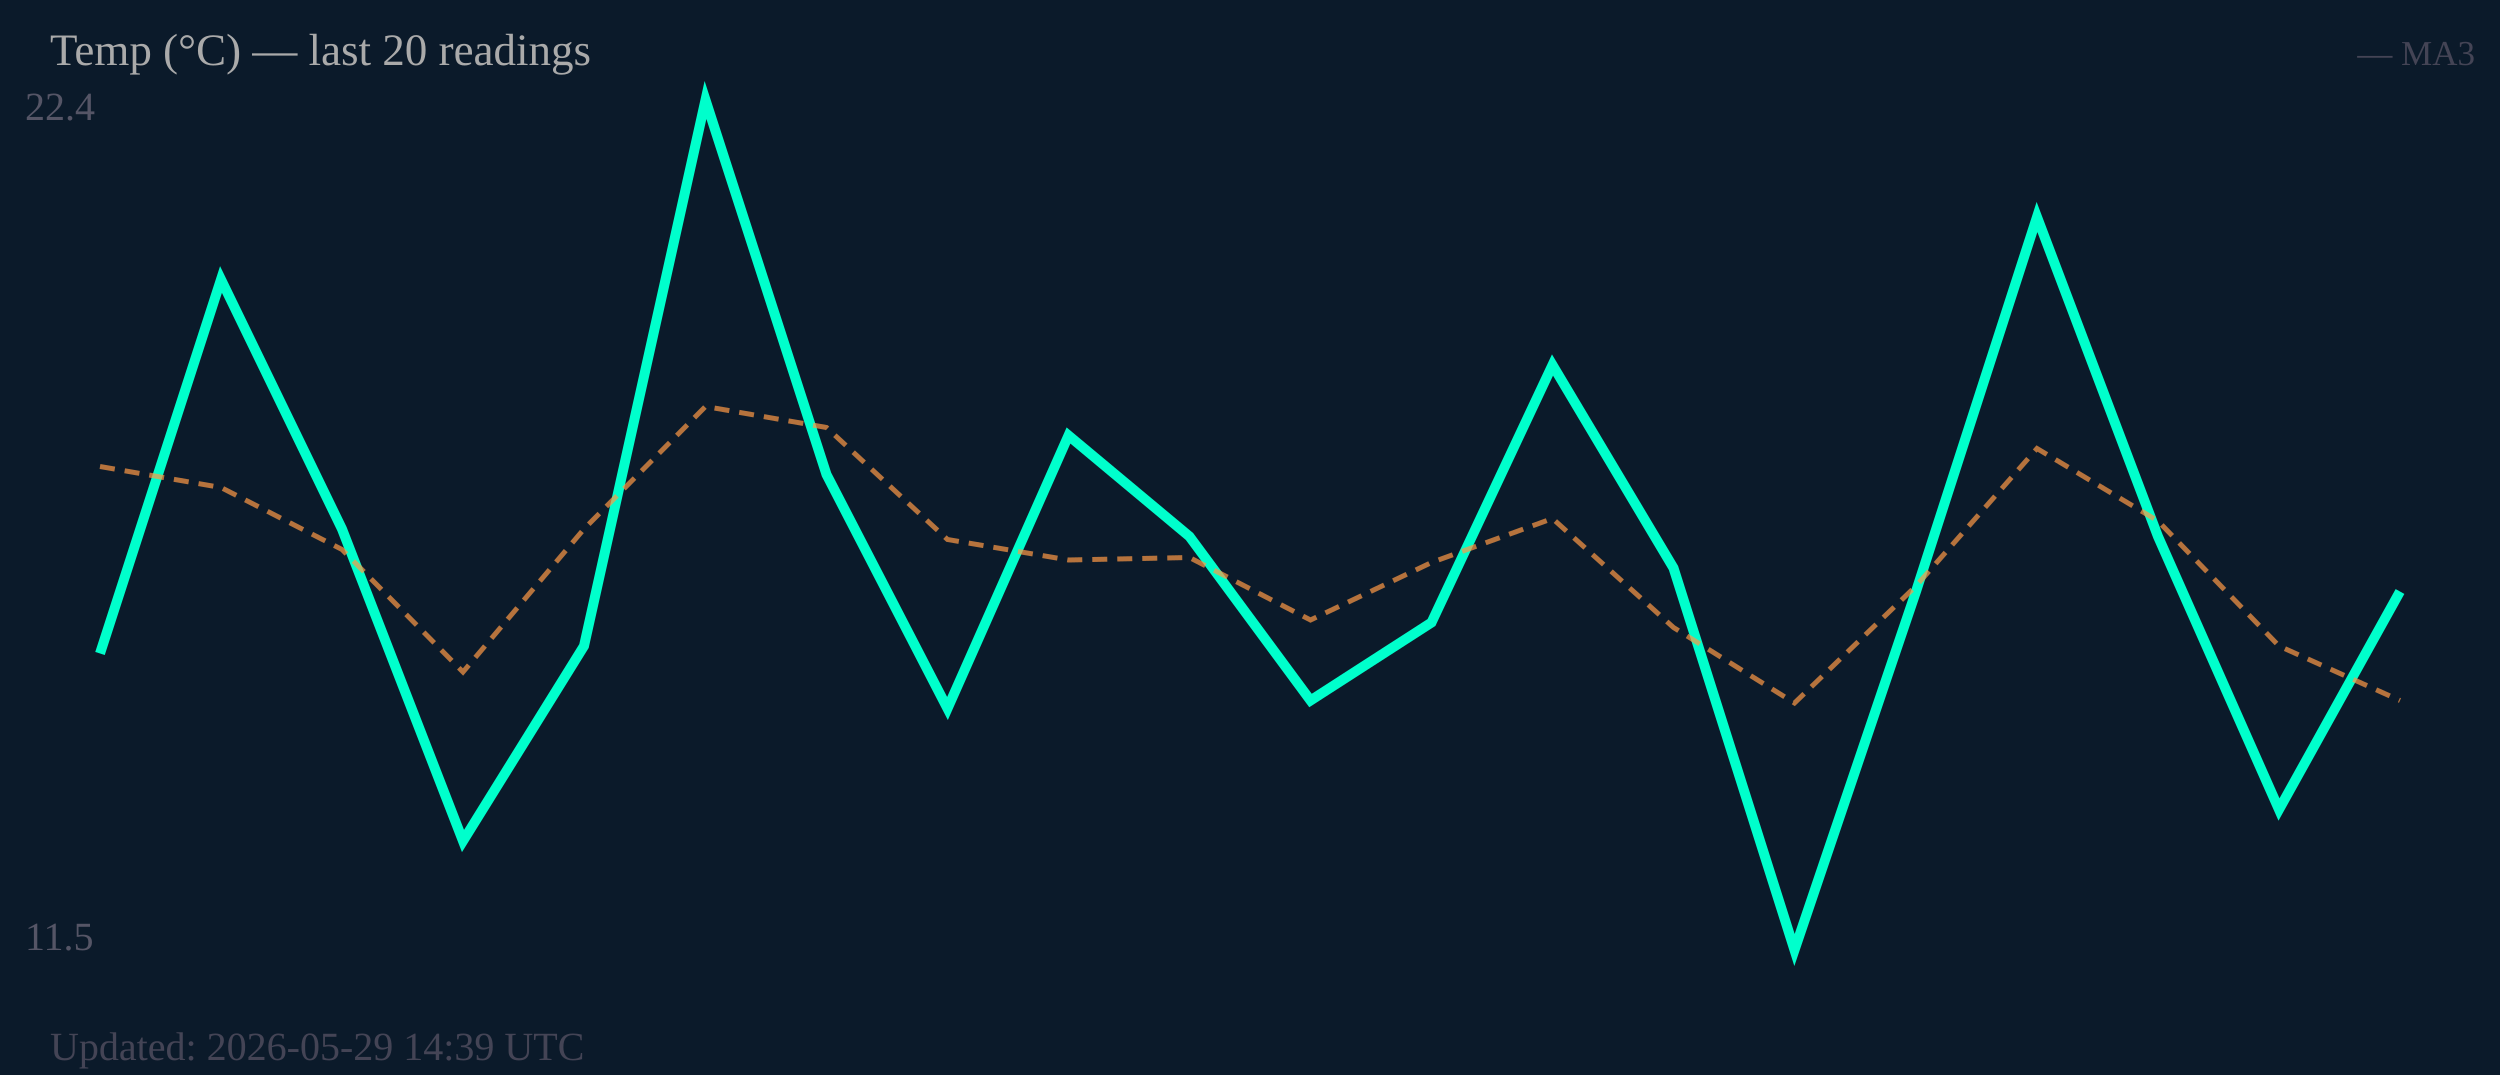
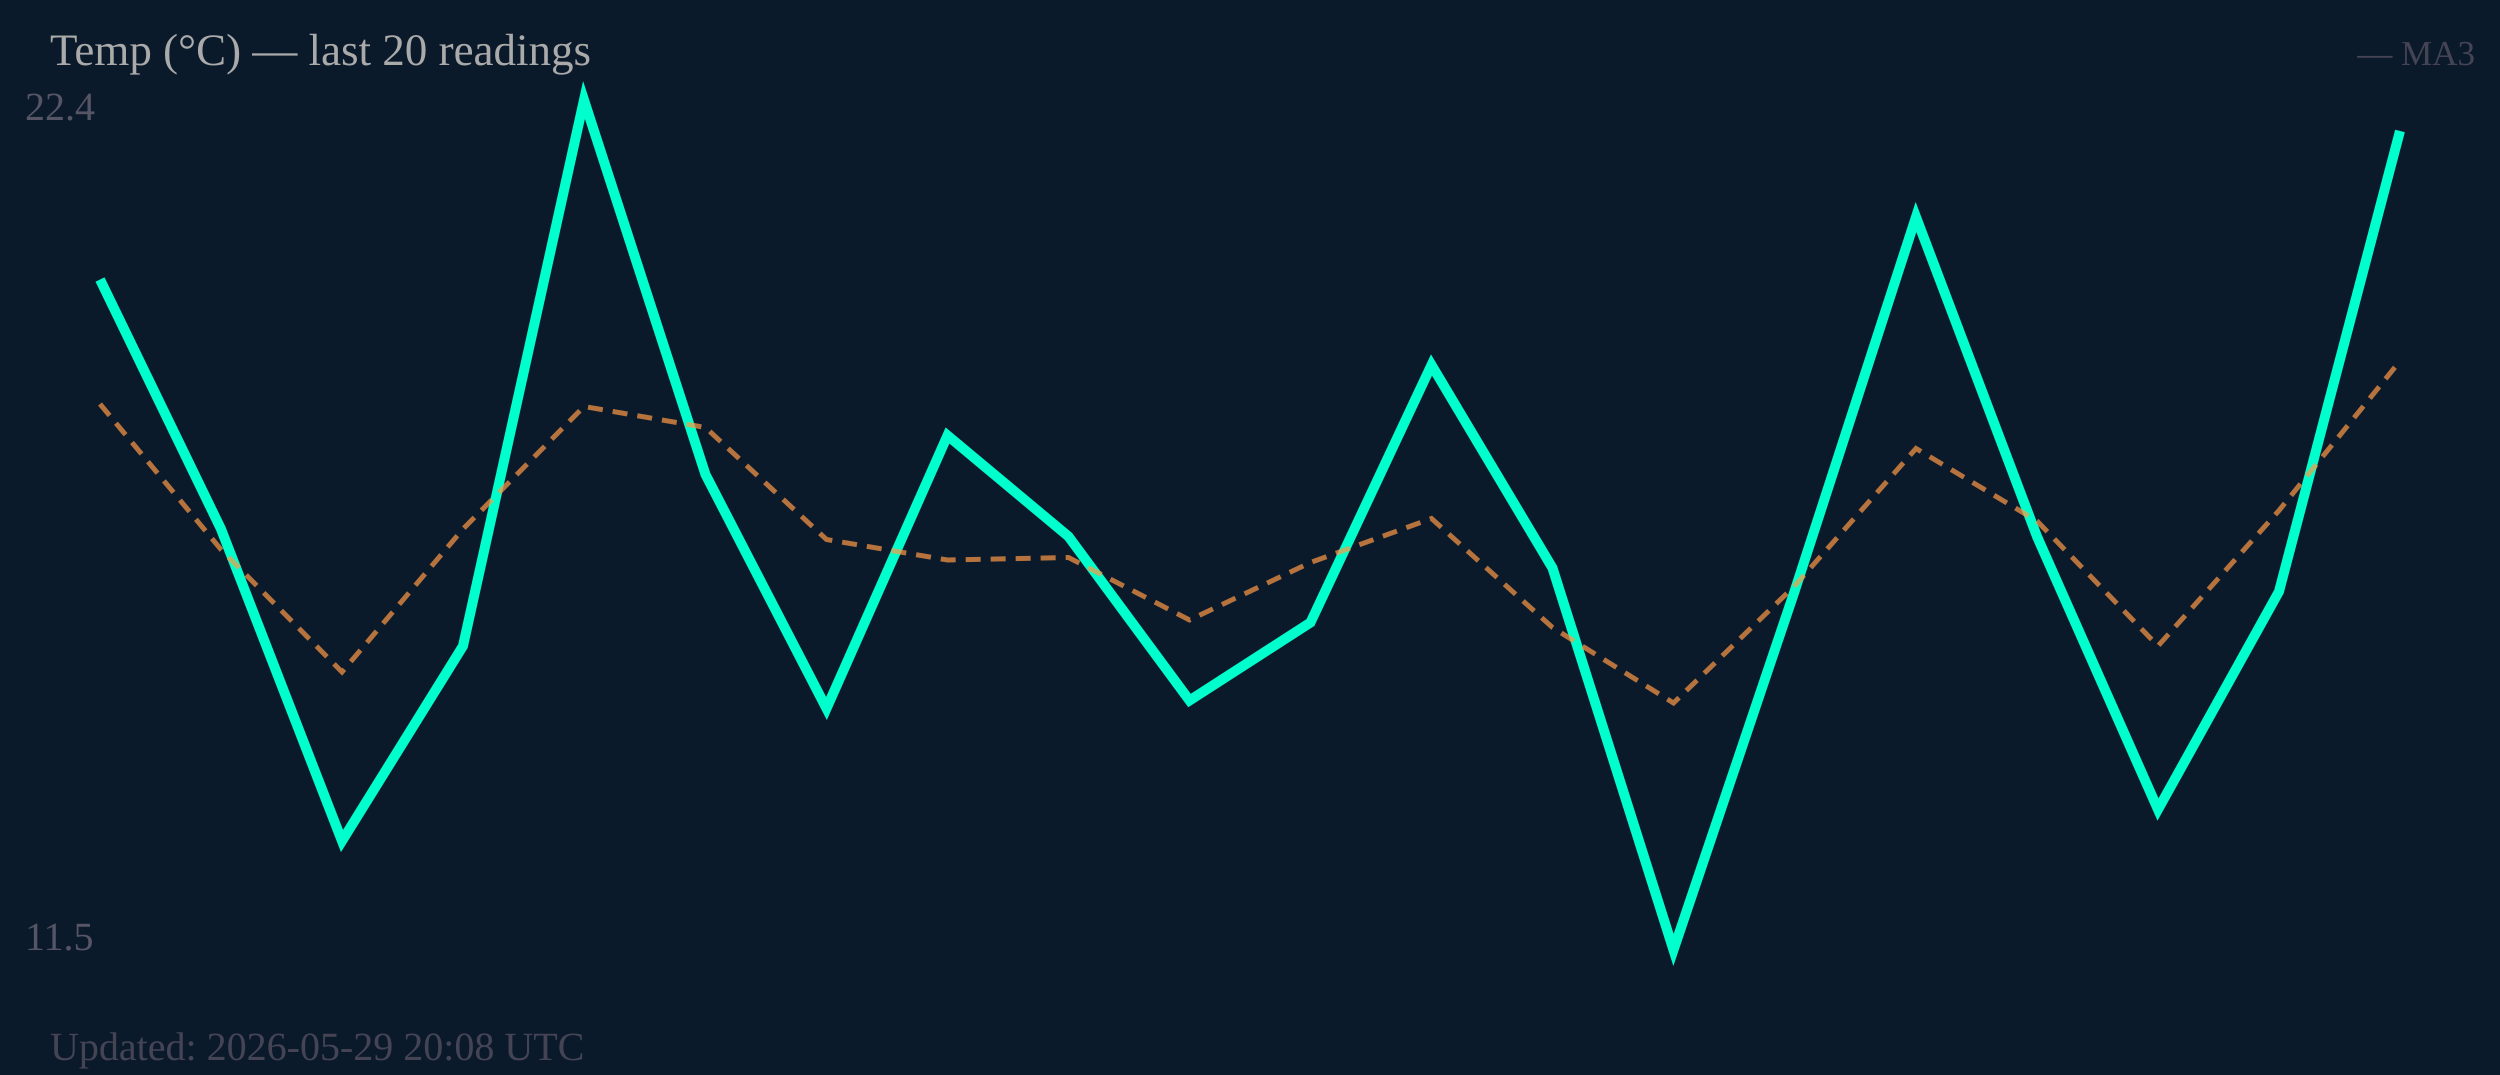
<svg xmlns="http://www.w3.org/2000/svg" width="500" height="215" viewBox="0 0 500 215">
  <rect width="500" height="215" fill="#0b1a2a" />
  <text x="5" y="24" font-size="8" fill="#556">22.4</text>
  <text x="5" y="190" font-size="8" fill="#556">11.5</text>
-   <polyline fill="none" stroke="#00ffcc" stroke-width="2" points="20.0,130.7 44.2,55.9 68.4,105.8 92.6,168.2 116.8,129.2 141.1,20.0 165.3,94.9 189.5,141.7 213.7,87.1 237.9,107.3 262.1,140.1 286.3,124.5 310.5,73.0 334.7,113.6 358.9,190.0 383.2,118.3 407.4,43.4 431.6,107.3 455.8,161.9 480.0,118.3" />
-   <polyline fill="none" stroke="#ff9944" stroke-width="1" stroke-dasharray="3,2" opacity="0.7" points="20.0,93.3 44.2,97.5 68.4,109.9 92.6,134.4 116.8,105.8 141.1,81.3 165.3,85.5 189.5,107.9 213.7,112.0 237.9,111.5 262.1,124.0 286.3,112.5 310.5,103.7 334.7,125.5 358.9,140.6 383.2,117.2 407.4,89.7 431.6,104.2 455.8,129.2 480.0,140.1" />
+   <polyline fill="none" stroke="#00ffcc" stroke-width="2" points="20.0,55.9 44.2,105.8 68.4,168.2 92.6,129.2 116.8,20.0 141.1,94.9 165.3,141.7 189.5,87.1 213.7,107.3 237.9,140.1 262.1,124.5 286.3,73.0 310.5,113.6 334.7,190.0 358.9,118.3 383.2,43.4 407.4,107.3 431.6,161.9 455.8,118.3 480.0,26.2" />
+   <polyline fill="none" stroke="#ff9944" stroke-width="1" stroke-dasharray="3,2" opacity="0.7" points="20.0,80.8 44.2,109.9 68.4,134.4 92.6,105.8 116.8,81.3 141.1,85.5 165.3,107.9 189.5,112.0 213.7,111.5 237.9,124.0 262.1,112.5 286.3,103.7 310.5,125.5 334.7,140.6 358.9,117.2 383.2,89.7 407.4,104.2 431.6,129.2 455.8,102.1 480.0,72.2" />
  <text x="10" y="13" font-size="9" fill="#aaa">Temp (°C) — last 20 readings</text>
  <text x="495" y="13" font-size="7" fill="#445" text-anchor="end">— MA3</text>
-   <text x="10" y="212" font-size="8" fill="#445">Updated: 2026-05-29 14:39 UTC</text>
+   <text x="10" y="212" font-size="8" fill="#445">Updated: 2026-05-29 20:08 UTC</text>
</svg>
